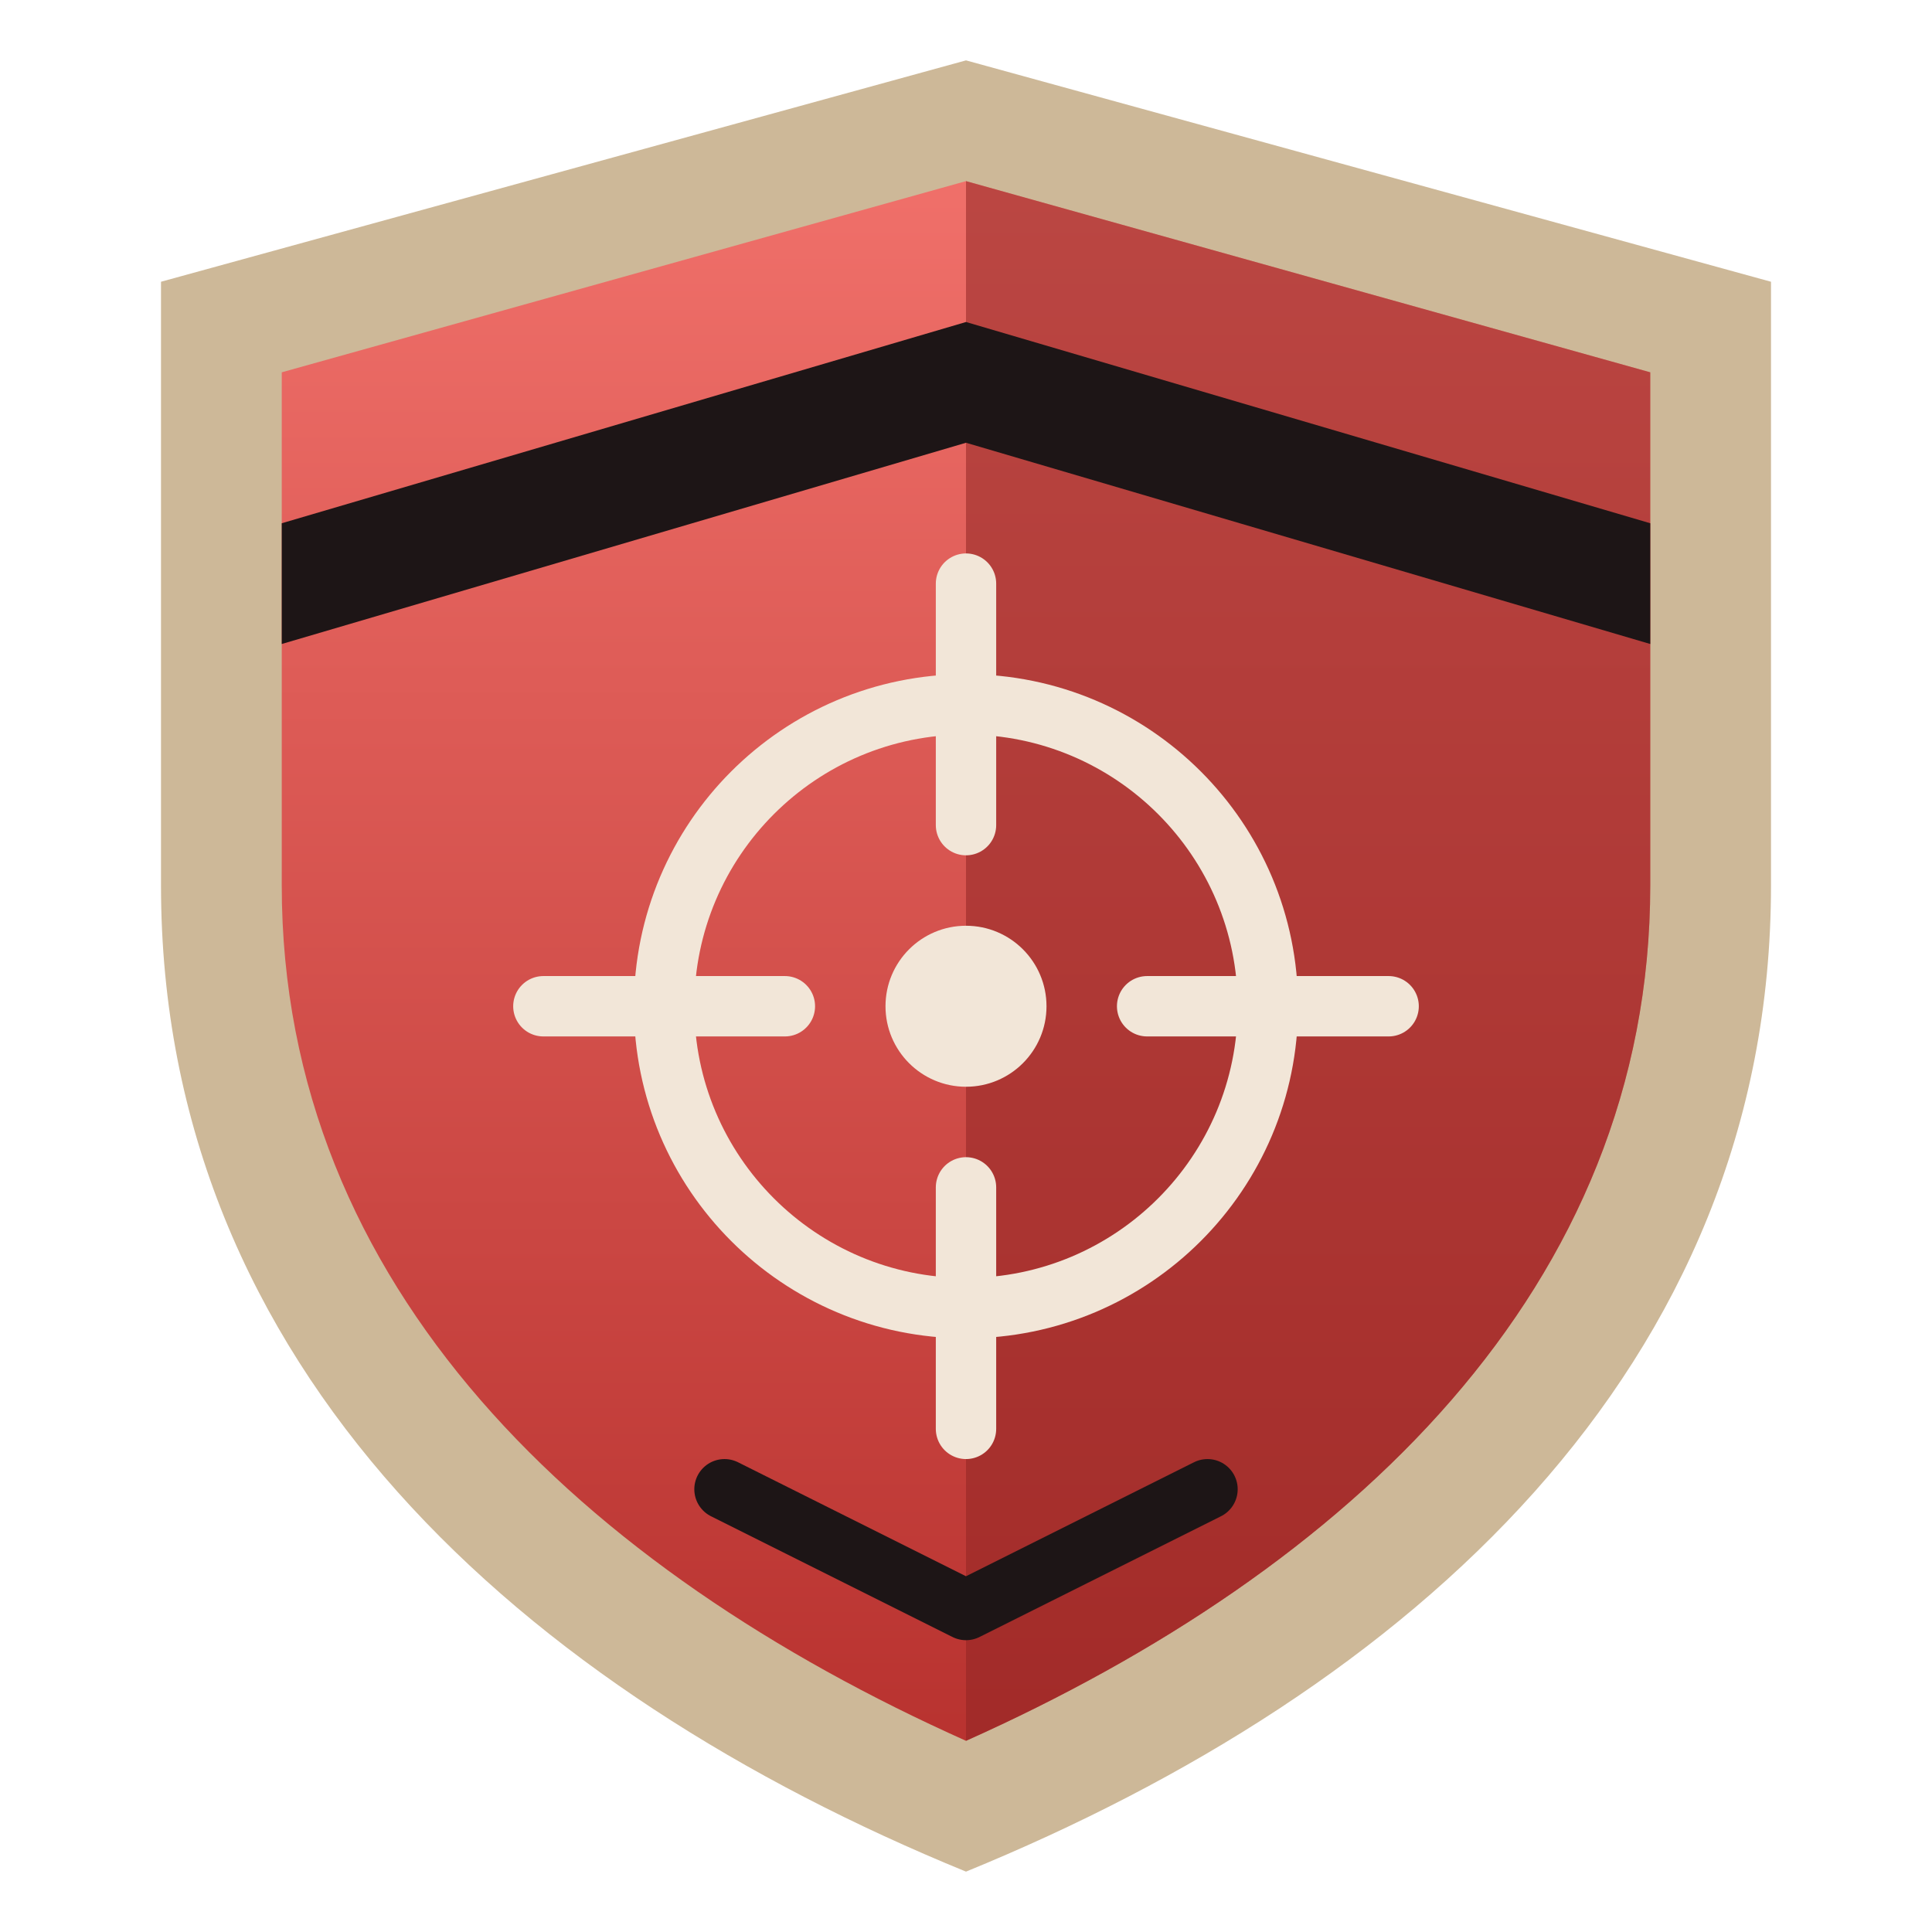
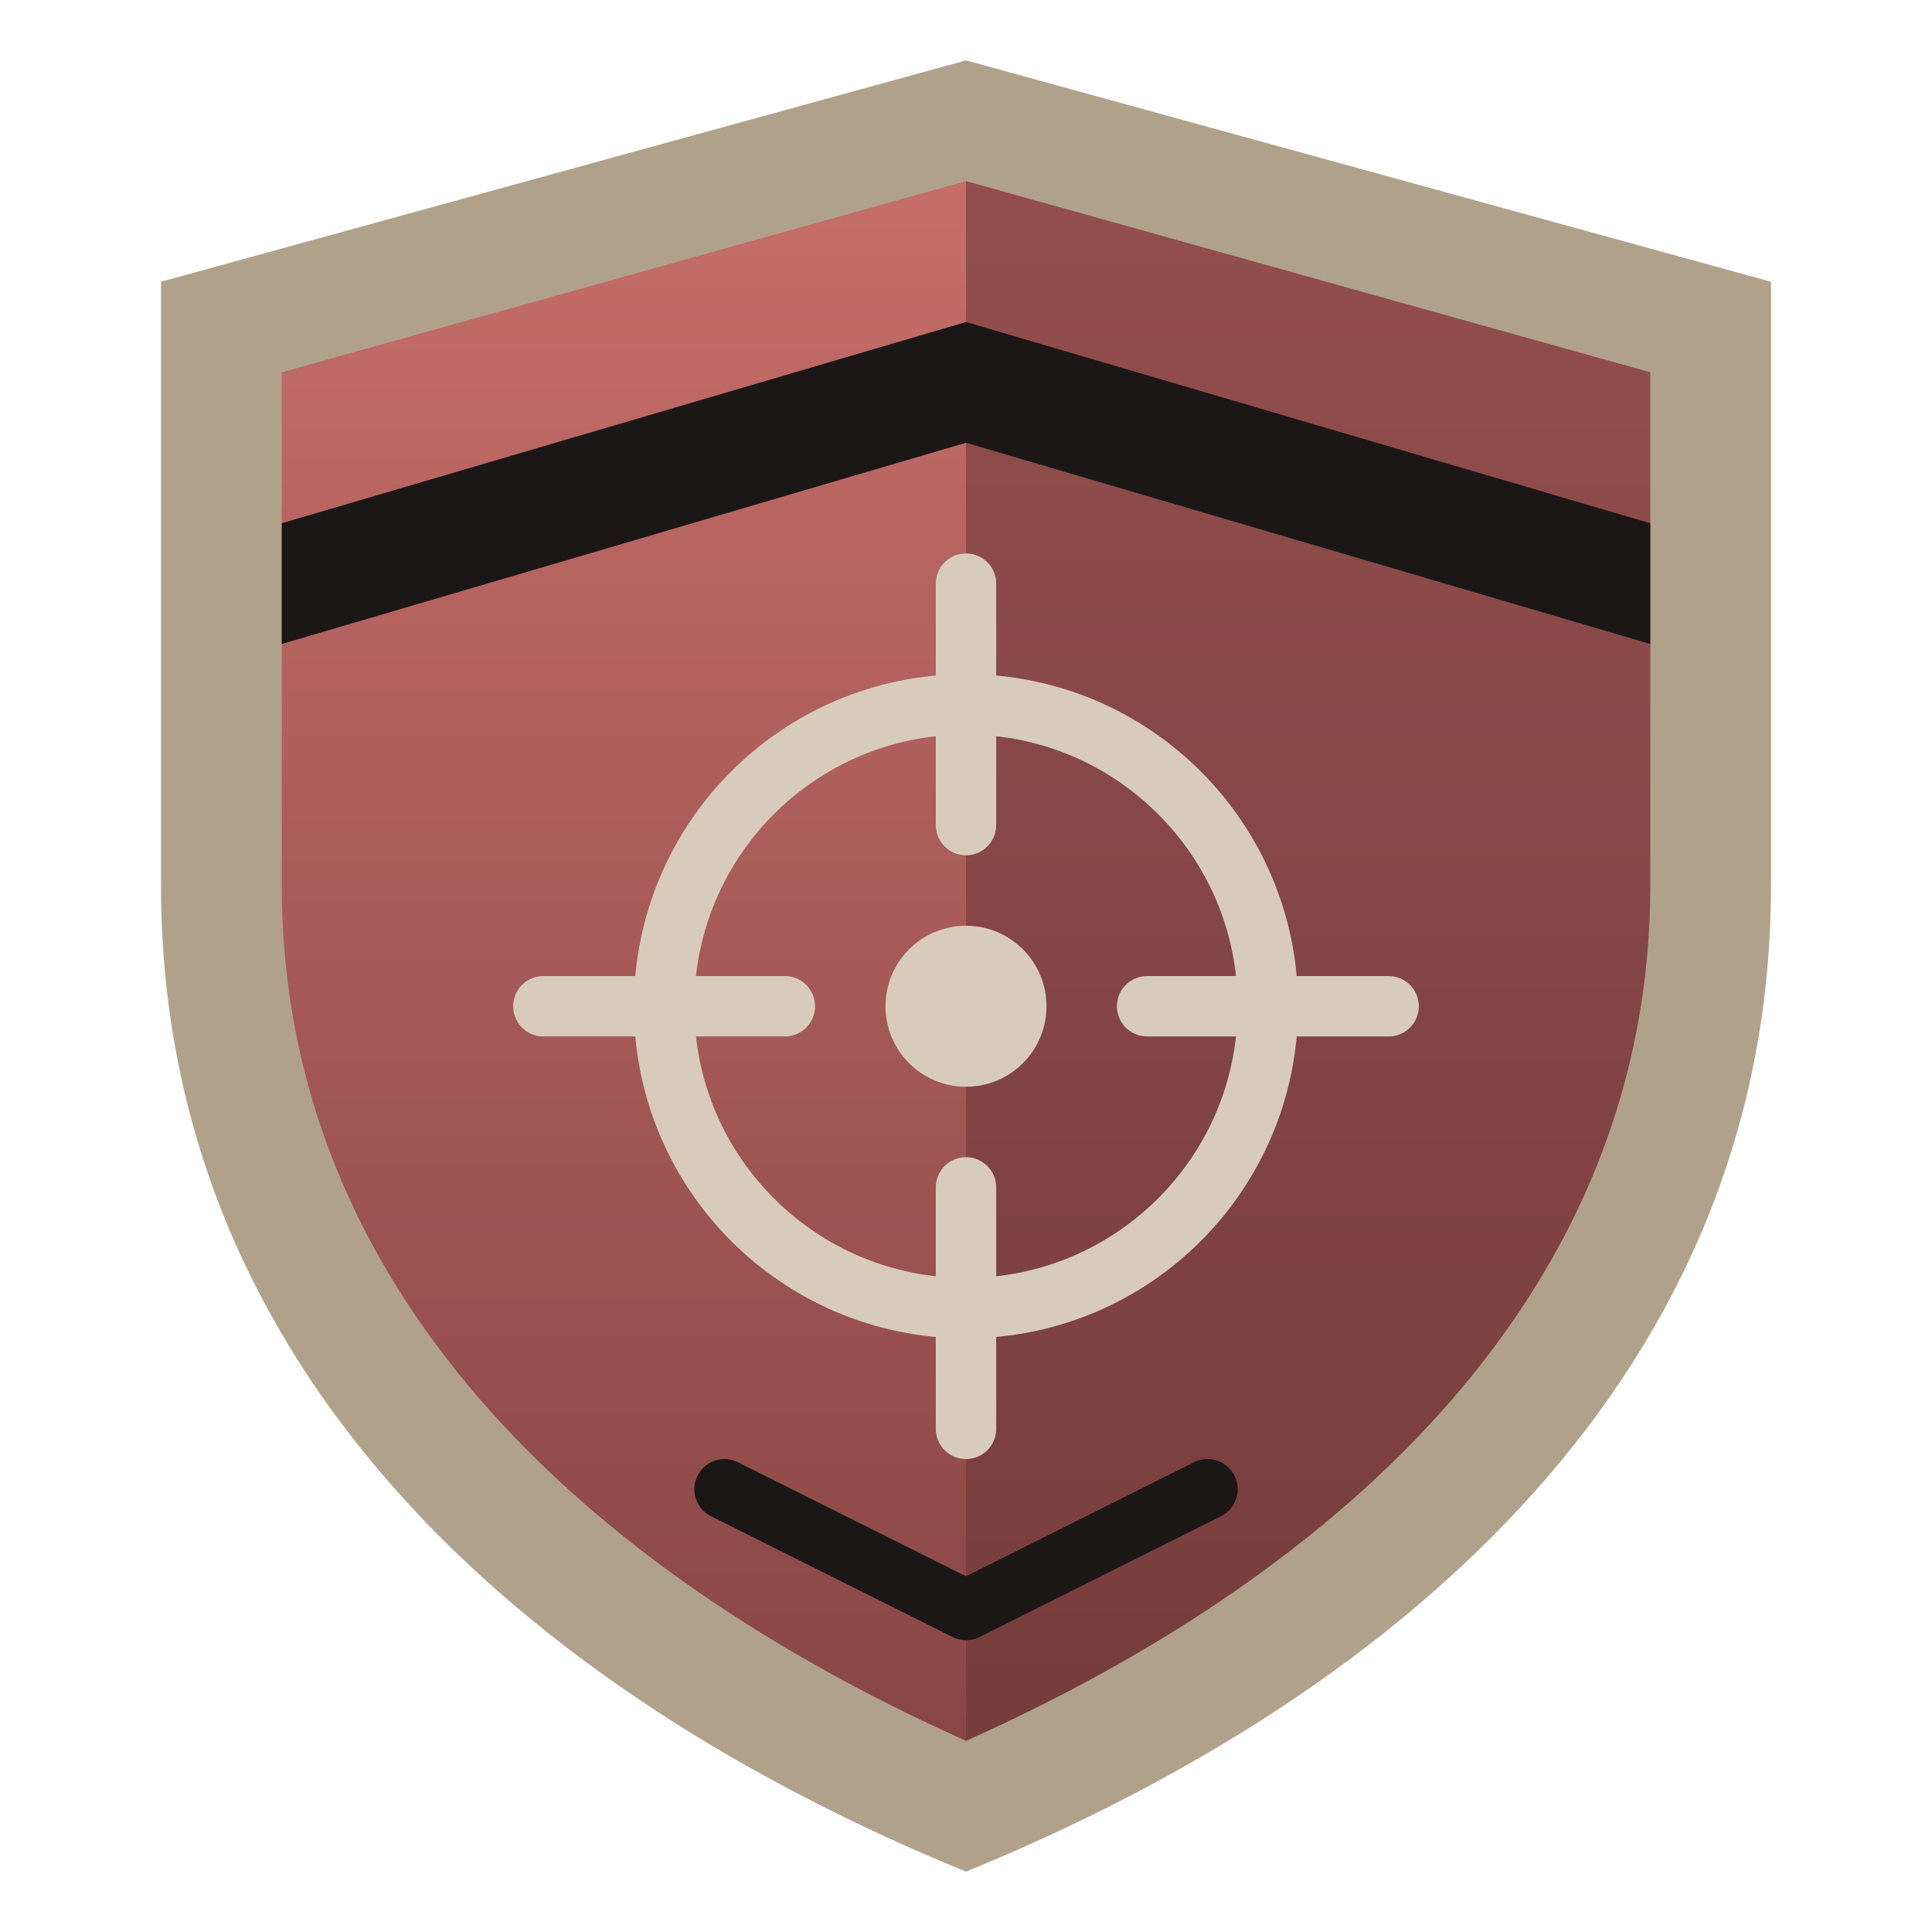
<svg xmlns="http://www.w3.org/2000/svg" viewBox="0 0 96 96">
  <defs>
    <linearGradient id="ga-a" x1="0" y1="0" x2="0" y2="1">
-       <stop offset="0" stop-color="#f0706a" />
-       <stop offset="1" stop-color="#b8322f" />
+       <stop offset="0" stop-color="#c66e6a" />
+       <stop offset="1" stop-color="#874644" />
    </linearGradient>
  </defs>
-   <path d="M48 3 L88 14 V44 C88 68 70 84 48 93 C26 84 8 68 8 44 V14 Z" fill="#cdb898" />
+   <path d="M48 3 L88 14 V44 C88 68 70 84 48 93 C26 84 8 68 8 44 V14 Z" fill="#b0a18a" />
  <path d="M48 9 L82 18.500 V44 C82 64 67 78 48 86.500 C29 78 14 64 14 44 V18.500 Z" fill="url(#ga-a)" />
-   <path d="M48 9 L82 18.500 V44 C82 64 67 78 48 86.500 Z" fill="#8f2422" opacity=".55" />
-   <path d="M14 26 L48 16 L82 26 V32 L48 22 L14 32 Z" fill="#1d1516" />
-   <circle cx="48" cy="50" r="15" fill="none" stroke="#f2e6d8" stroke-width="3" />
-   <circle cx="48" cy="50" r="4" fill="#f2e6d8" />
-   <path d="M48 29v12M48 59v12M27 50h12M57 50h12" stroke="#f2e6d8" stroke-width="3" stroke-linecap="round" />
-   <path d="M36 74l12 6 12-6" fill="none" stroke="#1d1516" stroke-width="3" stroke-linecap="round" stroke-linejoin="round" />
+   <path d="M48 9 L82 18.500 V44 C82 64 67 78 48 86.500 Z" fill="#683434" opacity=".55" />
+   <path d="M14 26 L48 16 L82 26 V32 L48 22 L14 32 Z" fill="#1b1717" />
+   <circle cx="48" cy="50" r="15" fill="none" stroke="#d8cbbb" stroke-width="3" />
+   <circle cx="48" cy="50" r="4" fill="#d8cbbb" />
+   <path d="M48 29v12M48 59v12M27 50h12M57 50h12" stroke="#d8cbbb" stroke-width="3" stroke-linecap="round" />
+   <path d="M36 74l12 6 12-6" fill="none" stroke="#1b1717" stroke-width="3" stroke-linecap="round" stroke-linejoin="round" />
</svg>
